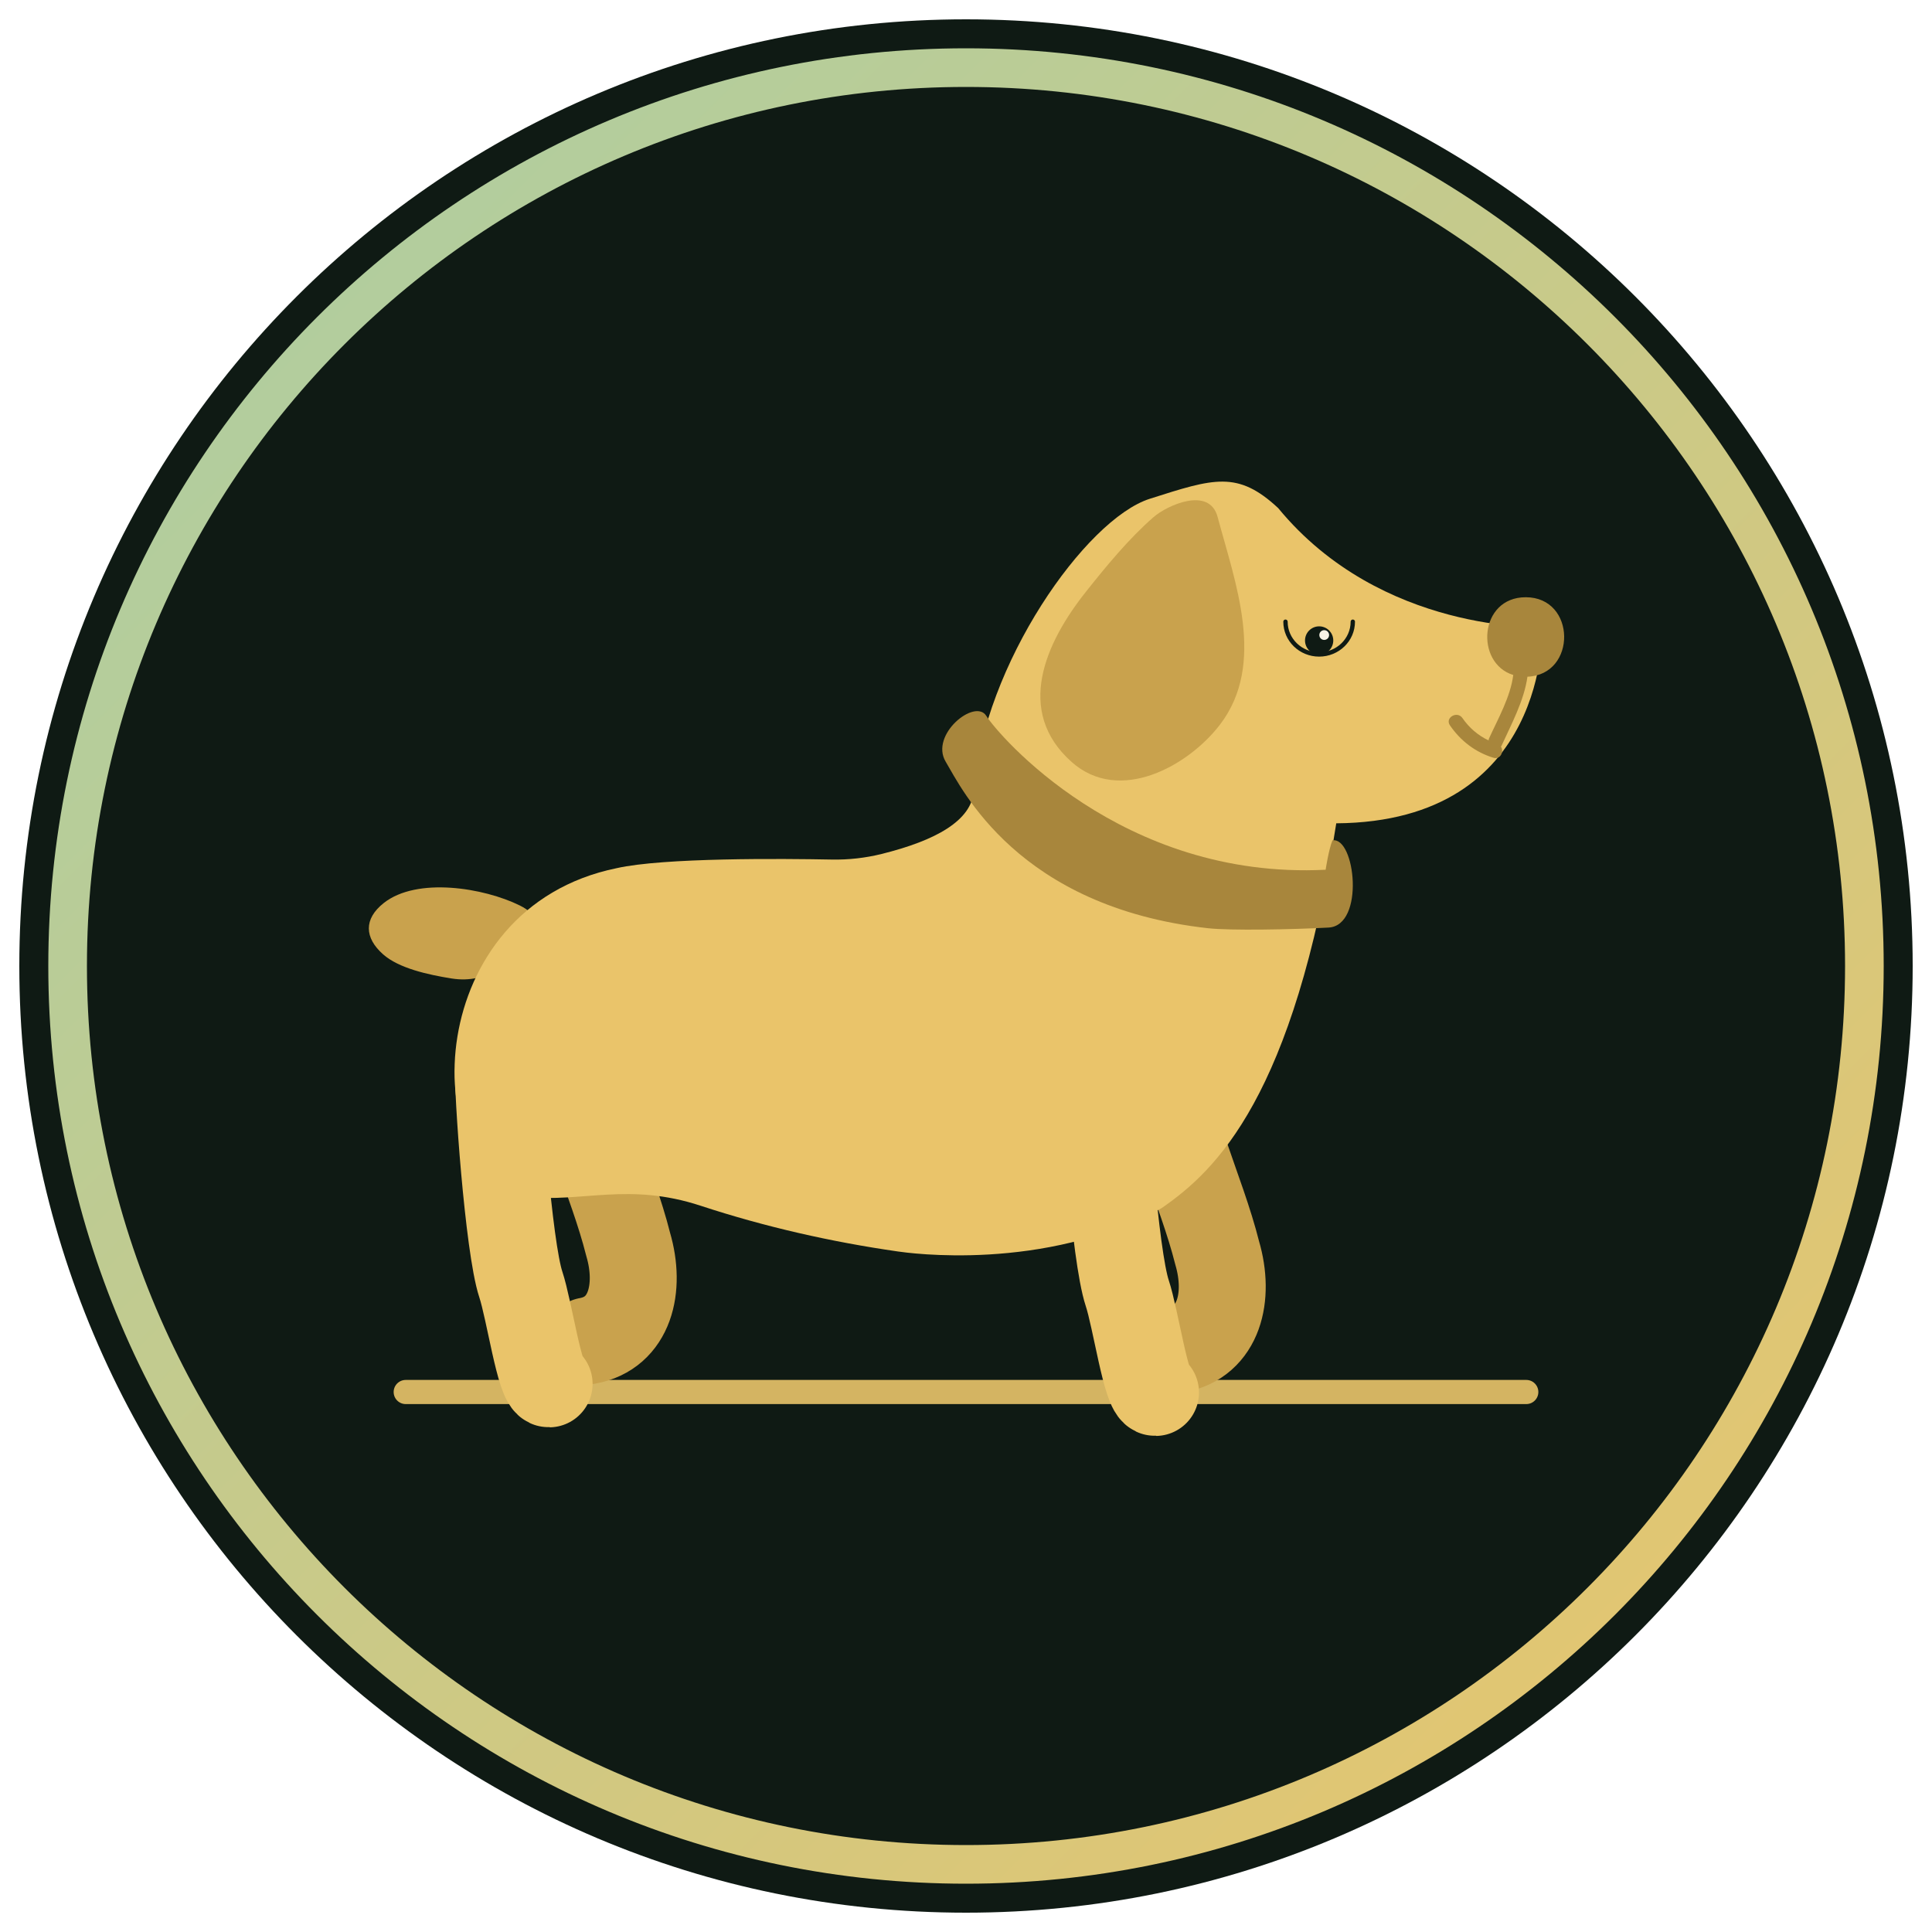
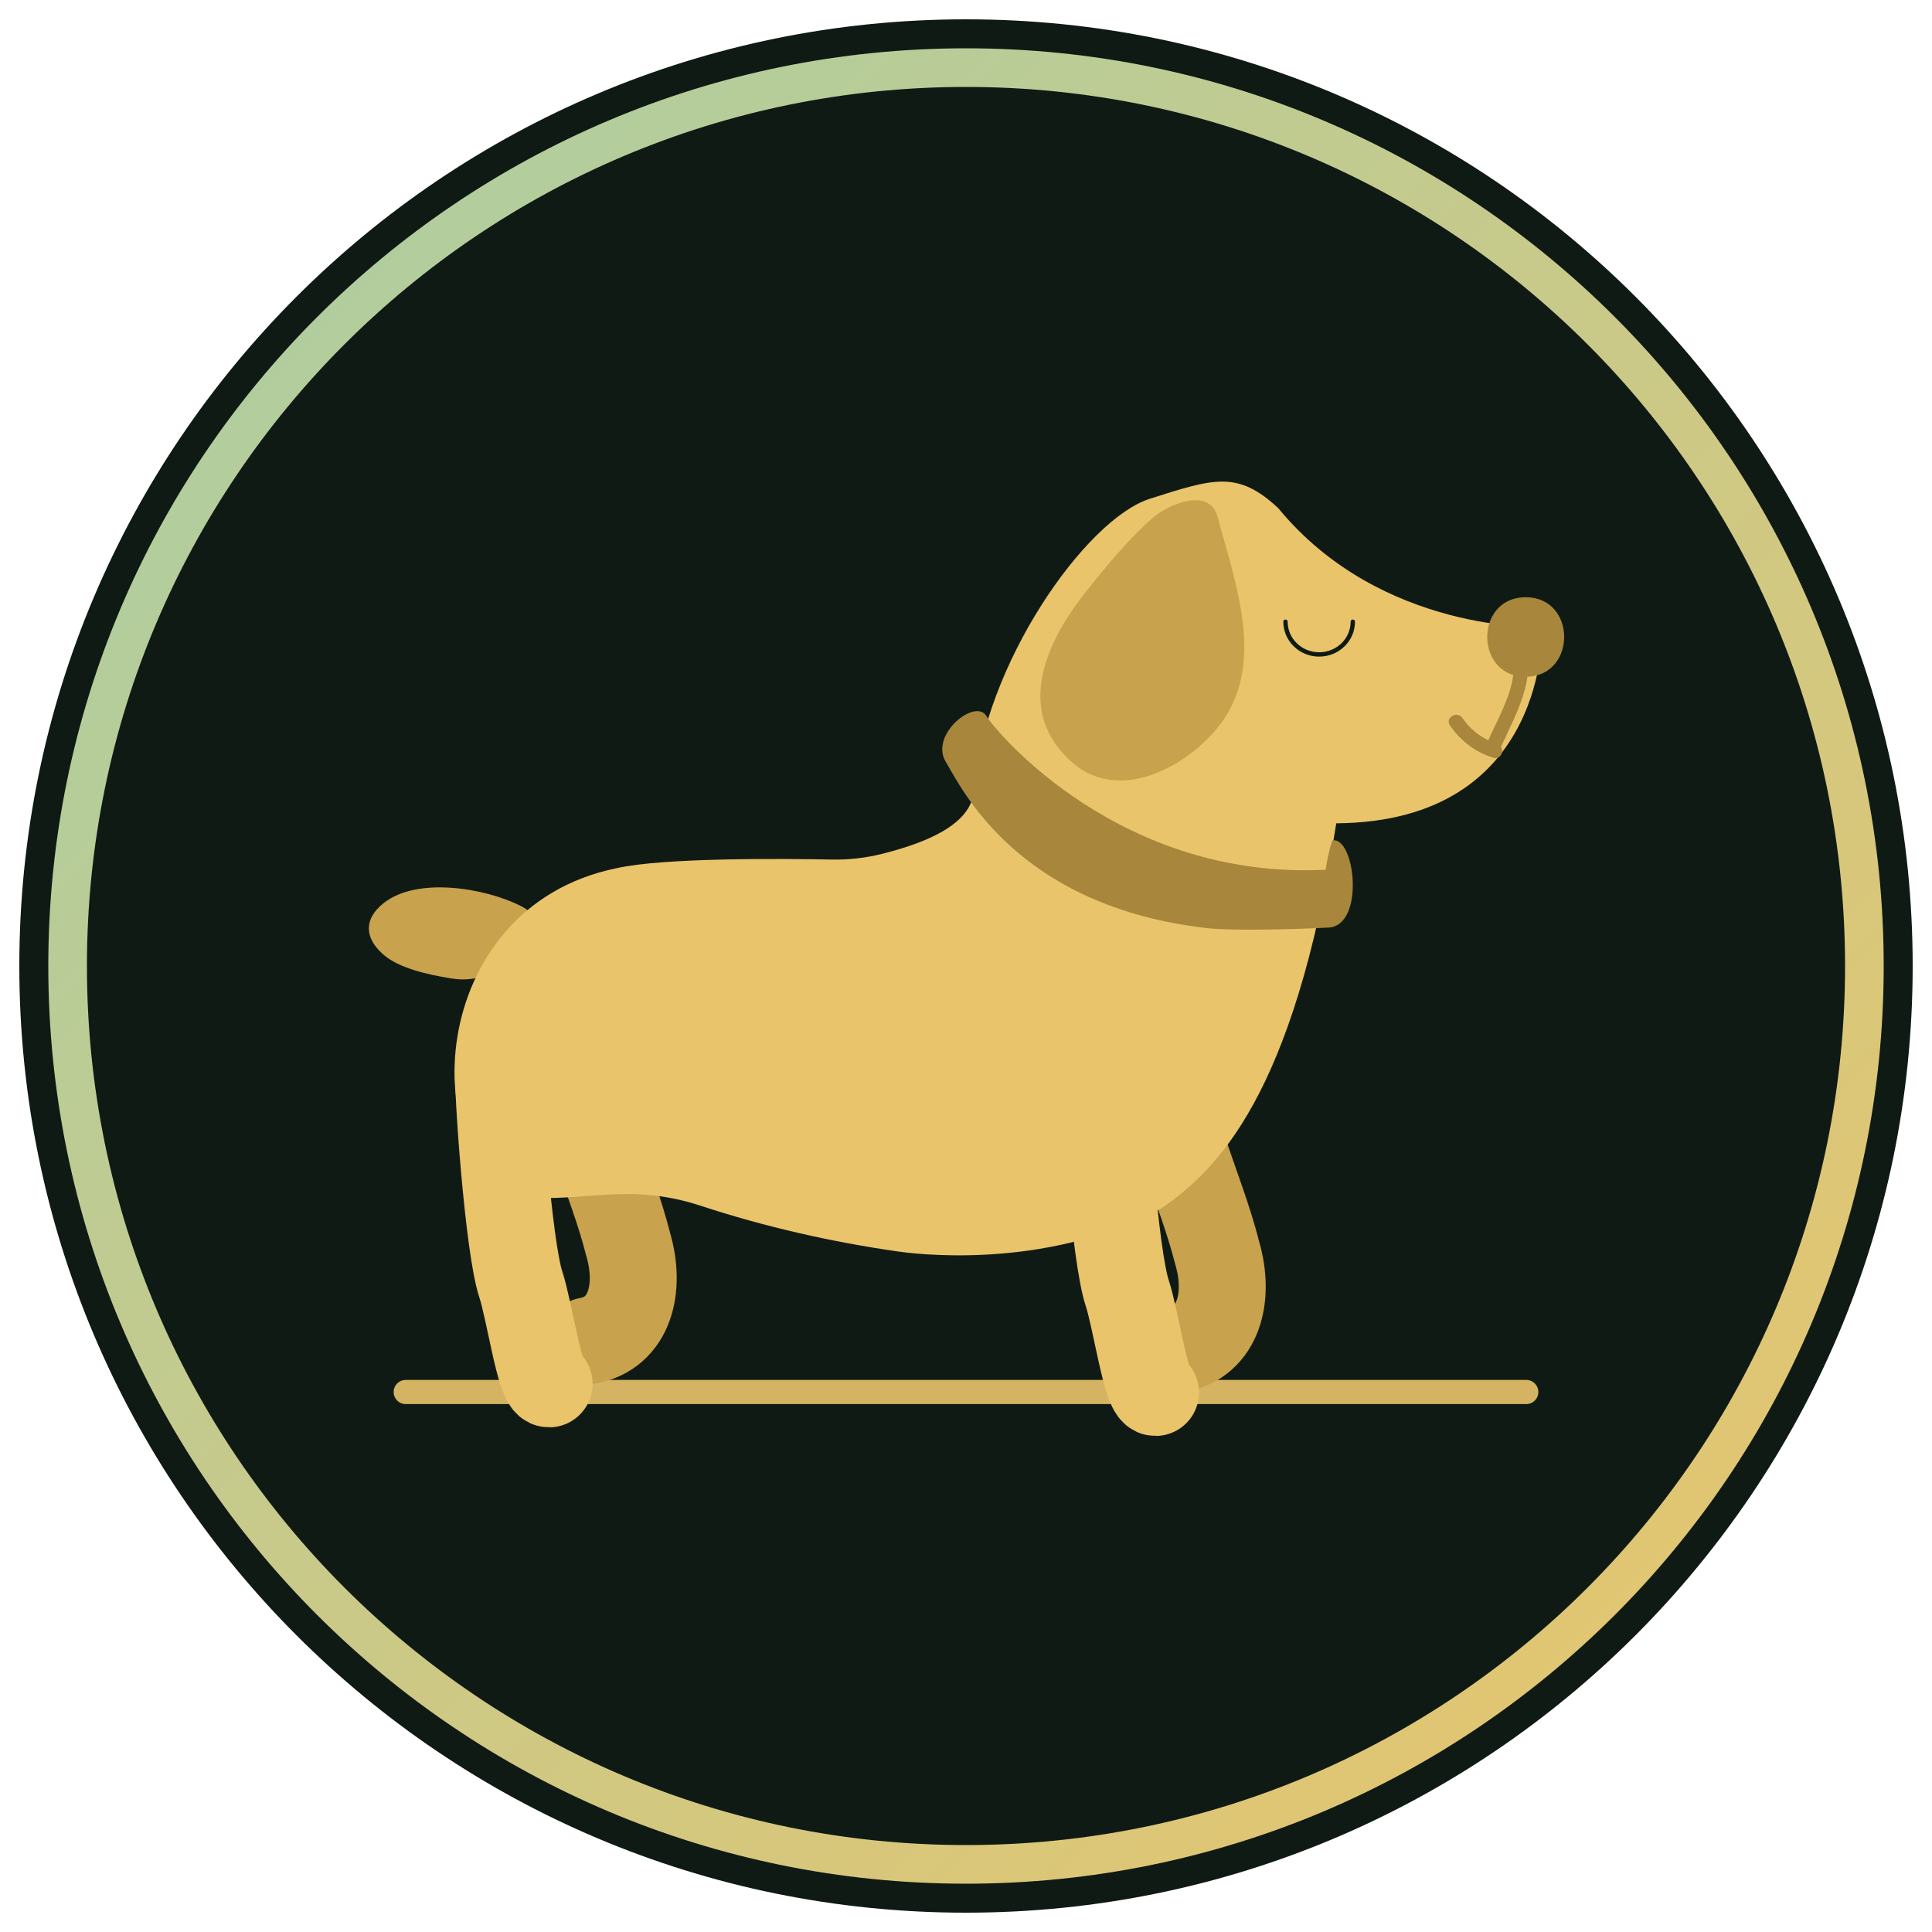
<svg xmlns="http://www.w3.org/2000/svg" viewBox="0 0 200 200">
  <defs>
    <linearGradient id="ring" x1="0" y1="0" x2="1" y2="1">
      <stop offset="0" stop-color="#A9CFA6" />
      <stop offset="1" stop-color="#EAC46A" />
    </linearGradient>
  </defs>
  <circle cx="100" cy="100" r="98" fill="#0F1A14" />
  <circle cx="100" cy="100" r="93" fill="none" stroke="url(#ring)" stroke-width="4" />
  <line x1="42" y1="144.1" x2="158" y2="144.1" stroke="#EAC46A" stroke-width="2.5" stroke-linecap="round" opacity=".9" />
  <g transform="translate(-3.16 -0.53) scale(0.225)">
    <g>
      <g transform="matrix(0.9998477,0.01745241,-0.01745241,0.9998477,181.4236,405.0543)" opacity="1" style="display: block;">
        <g opacity="1" transform="matrix(1,0,0,1,42.112,24.09)">
          <path fill="rgb(201,162,77)" fill-opacity="1" d=" M-32.706,-11.486 C-17.626,-23.84 13.282,-19.303 29.921,-11.431 C38.035,-7.587 41.863,-0.861 36.486,5.261 C34.075,8.003 29.702,10.089 24.912,10.96 C24.067,12.175 22.969,13.322 21.523,14.3 C21.11,15.3 20.581,16.256 19.85,17.091 C15.516,22.023 7.287,23.84 -0.816,22.695 C-11.879,21.142 -25.265,18.378 -32.553,12.168 C-41.359,4.662 -41.862,-3.981 -32.706,-11.486z" />
        </g>
      </g>
      <g transform="matrix(1,0,0,1,261.196,473.242)" opacity="1" style="display: block;">
        <g opacity="1" transform="matrix(1,0,0,1,20.131,95.184)">
          <path stroke-linecap="round" stroke-linejoin="round" fill-opacity="0" stroke="rgb(201,162,77)" stroke-opacity="1" stroke-width="40" d=" M0.83,-71.38 C-1.917,-54.795 14.297,-23.159 21.743,6.489 C27.614,26.478 22.688,47.317 3.063,50.84" />
        </g>
      </g>
      <g transform="matrix(1,0,0,1,532.196,477.203)" opacity="1" style="display: block;">
        <g opacity="1" transform="matrix(1,0,0,1,20.131,95.184)">
          <path stroke-linecap="round" stroke-linejoin="round" fill-opacity="0" stroke="rgb(201,162,77)" stroke-opacity="1" stroke-width="40" d=" M0.83,-71.38 C-1.917,-54.795 14.297,-23.159 21.743,6.489 C27.614,26.478 22.688,47.317 3.063,50.84" />
        </g>
      </g>
      <g transform="matrix(1,0,0,1,205.797,218.528)" opacity="1" style="display: block;">
        <g opacity="1" transform="matrix(1,0,0,1,260.784,184.77)">
          <path fill="rgb(234,196,106)" fill-opacity="1" d=" M-210.894,149.753 C-260.534,136.336 -258.447,16.867 -168.846,-1.502 C-147.225,-6.39 -92.495,-5.909 -69.847,-5.473 C-62.111,-5.324 -54.388,-6.189 -46.879,-8.056 C-21.953,-14.251 -5.529,-23.363 -4.482,-37.078 C-0.05,-95.066 46.94,-162.049 76.472,-171.462 C106.004,-180.878 116.919,-184.52 135.534,-167.183 C183.038,-109.412 257.081,-112.404 257.081,-112.404 C257.081,-112.404 260.533,-22.856 162.26,-22.147 C142.649,103.401 107.21,137.516 81.781,154.982 C27.585,184.52 -35.102,175.462 -39.346,174.857 C-70.073,170.452 -100.661,163.505 -130.154,153.813 C-163.306,142.922 -184.477,152.404 -210.894,149.753z" />
        </g>
        <g opacity="1" transform="matrix(1,0,0,1,336.116,158.467)">
          <path fill="rgb(168,134,60)" fill-opacity="1" d=" M27.892,52.422 C38.078,53.559 66.534,53.04 83.377,52.124 C100.228,51.194 95.63,10.209 85.177,12.003 C83.461,16.071 82.043,25.516 82.043,25.516 C-12.064,30.276 -68.929,-36.966 -74.066,-45.245 C-79.193,-53.559 -100.229,-36.641 -92.765,-24.181 C-85.315,-11.706 -59.603,42.651 27.892,52.422z" />
        </g>
        <g opacity="1" transform="matrix(1,0,0,1,503.35,96.036)">
          <path fill="rgb(168,134,60)" fill-opacity="1" d=" M-22.248,18.173 C-19.148,22.67 -15.067,26.16 -10.232,28.441 C-10.181,28.148 -10.165,27.869 -10.029,27.57 C-5.919,18.569 -0.106,8.312 1.125,-1.66 C-16.551,-7.067 -14.646,-37.428 6.857,-37.428 C30.183,-37.428 30.439,-1.705 7.656,-0.868 C6.126,10.095 0.255,20.987 -4.284,30.93 C-4.355,31.085 -4.47,31.164 -4.554,31.293 C-3.033,33.542 -4.748,37.428 -8.039,36.414 C-16.367,33.847 -23.068,28.674 -27.994,21.533 C-30.44,17.991 -24.669,14.671 -22.248,18.173z" />
        </g>
        <g opacity="1" transform="matrix(1,0,0,1,415.17,77.396)">
          <path stroke-linecap="round" stroke-linejoin="miter" fill-opacity="0" stroke-miterlimit="10" stroke="rgb(15,26,20)" stroke-opacity="1" stroke-width="2" d=" M15.488,-7.533 C15.488,0.792 8.554,7.533 -0.001,7.533 C-8.549,7.533 -15.488,0.792 -15.488,-7.533" />
        </g>
-         <g opacity="1" transform="matrix(1,0,0,1,415.17,78.5)">
-           <path fill="rgb(15,26,20)" fill-opacity="1" d=" M0,-6.5 C3.587,-6.5 6.5,-3.587 6.5,0 C6.5,3.587 3.587,6.5 0,6.5 C-3.587,6.5 -6.5,3.587 -6.5,0 C-6.5,-3.587 -3.587,-6.5 0,-6.5z" />
-         </g>
-         <g opacity="1" transform="matrix(1,0,0,1,417.5,76)">
-           <path fill="rgb(247,242,229)" fill-opacity="1" d=" M0,-2.25 C1.242,-2.25 2.25,-1.242 2.25,0 C2.25,1.242 1.242,2.25 0,2.25 C-1.242,2.25 -2.25,1.242 -2.25,0 C-2.25,-1.242 -1.242,-2.25 0,-2.25z" />
-         </g>
      </g>
      <g transform="matrix(1,0,0,1,223.196,473.242)" opacity="1" style="display: block;">
        <g opacity="1" transform="matrix(1,0,0,1,20.131,95.184)">
          <path stroke-linecap="round" stroke-linejoin="round" fill-opacity="0" stroke="rgb(234,196,106)" stroke-opacity="1" stroke-width="40" d=" M0.132,-75.184 C-0.637,-65.768 4.636,7.768 10.346,24.913 C14.197,36.476 19.124,70.713 23.361,70.628" />
        </g>
      </g>
      <g transform="matrix(1,0,0,1,502.196,477.203)" opacity="1" style="display: block;">
        <g opacity="1" transform="matrix(1,0,0,1,20.131,95.184)">
          <path stroke-linecap="round" stroke-linejoin="round" fill-opacity="0" stroke="rgb(234,196,106)" stroke-opacity="1" stroke-width="40" d=" M0.132,-75.184 C-0.637,-65.768 4.636,7.768 10.346,24.913 C14.197,36.476 19.124,70.713 23.361,70.628" />
        </g>
      </g>
      <g transform="matrix(0.9979926,-0.0633307,0.0633307,0.9979926,474.3856,231.7426)" opacity="1" style="display: block;">
        <g opacity="1" transform="matrix(1,0,0,1,58.778,72.146)">
          <path fill="rgb(201,162,77)" fill-opacity="1" d=" M40.358,-57.369 C37.454,-71.896 17.41,-64.131 10.962,-59.197 C-1.112,-49.957 -12.379,-37.858 -22.458,-26.687 C-42.337,-4.651 -58.528,25.885 -33.818,50.862 C-13.01,71.896 19.837,55.966 35.446,37.976 C58.528,11.368 46.405,-27.035 40.358,-57.369z" />
        </g>
      </g>
    </g>
  </g>
</svg>
